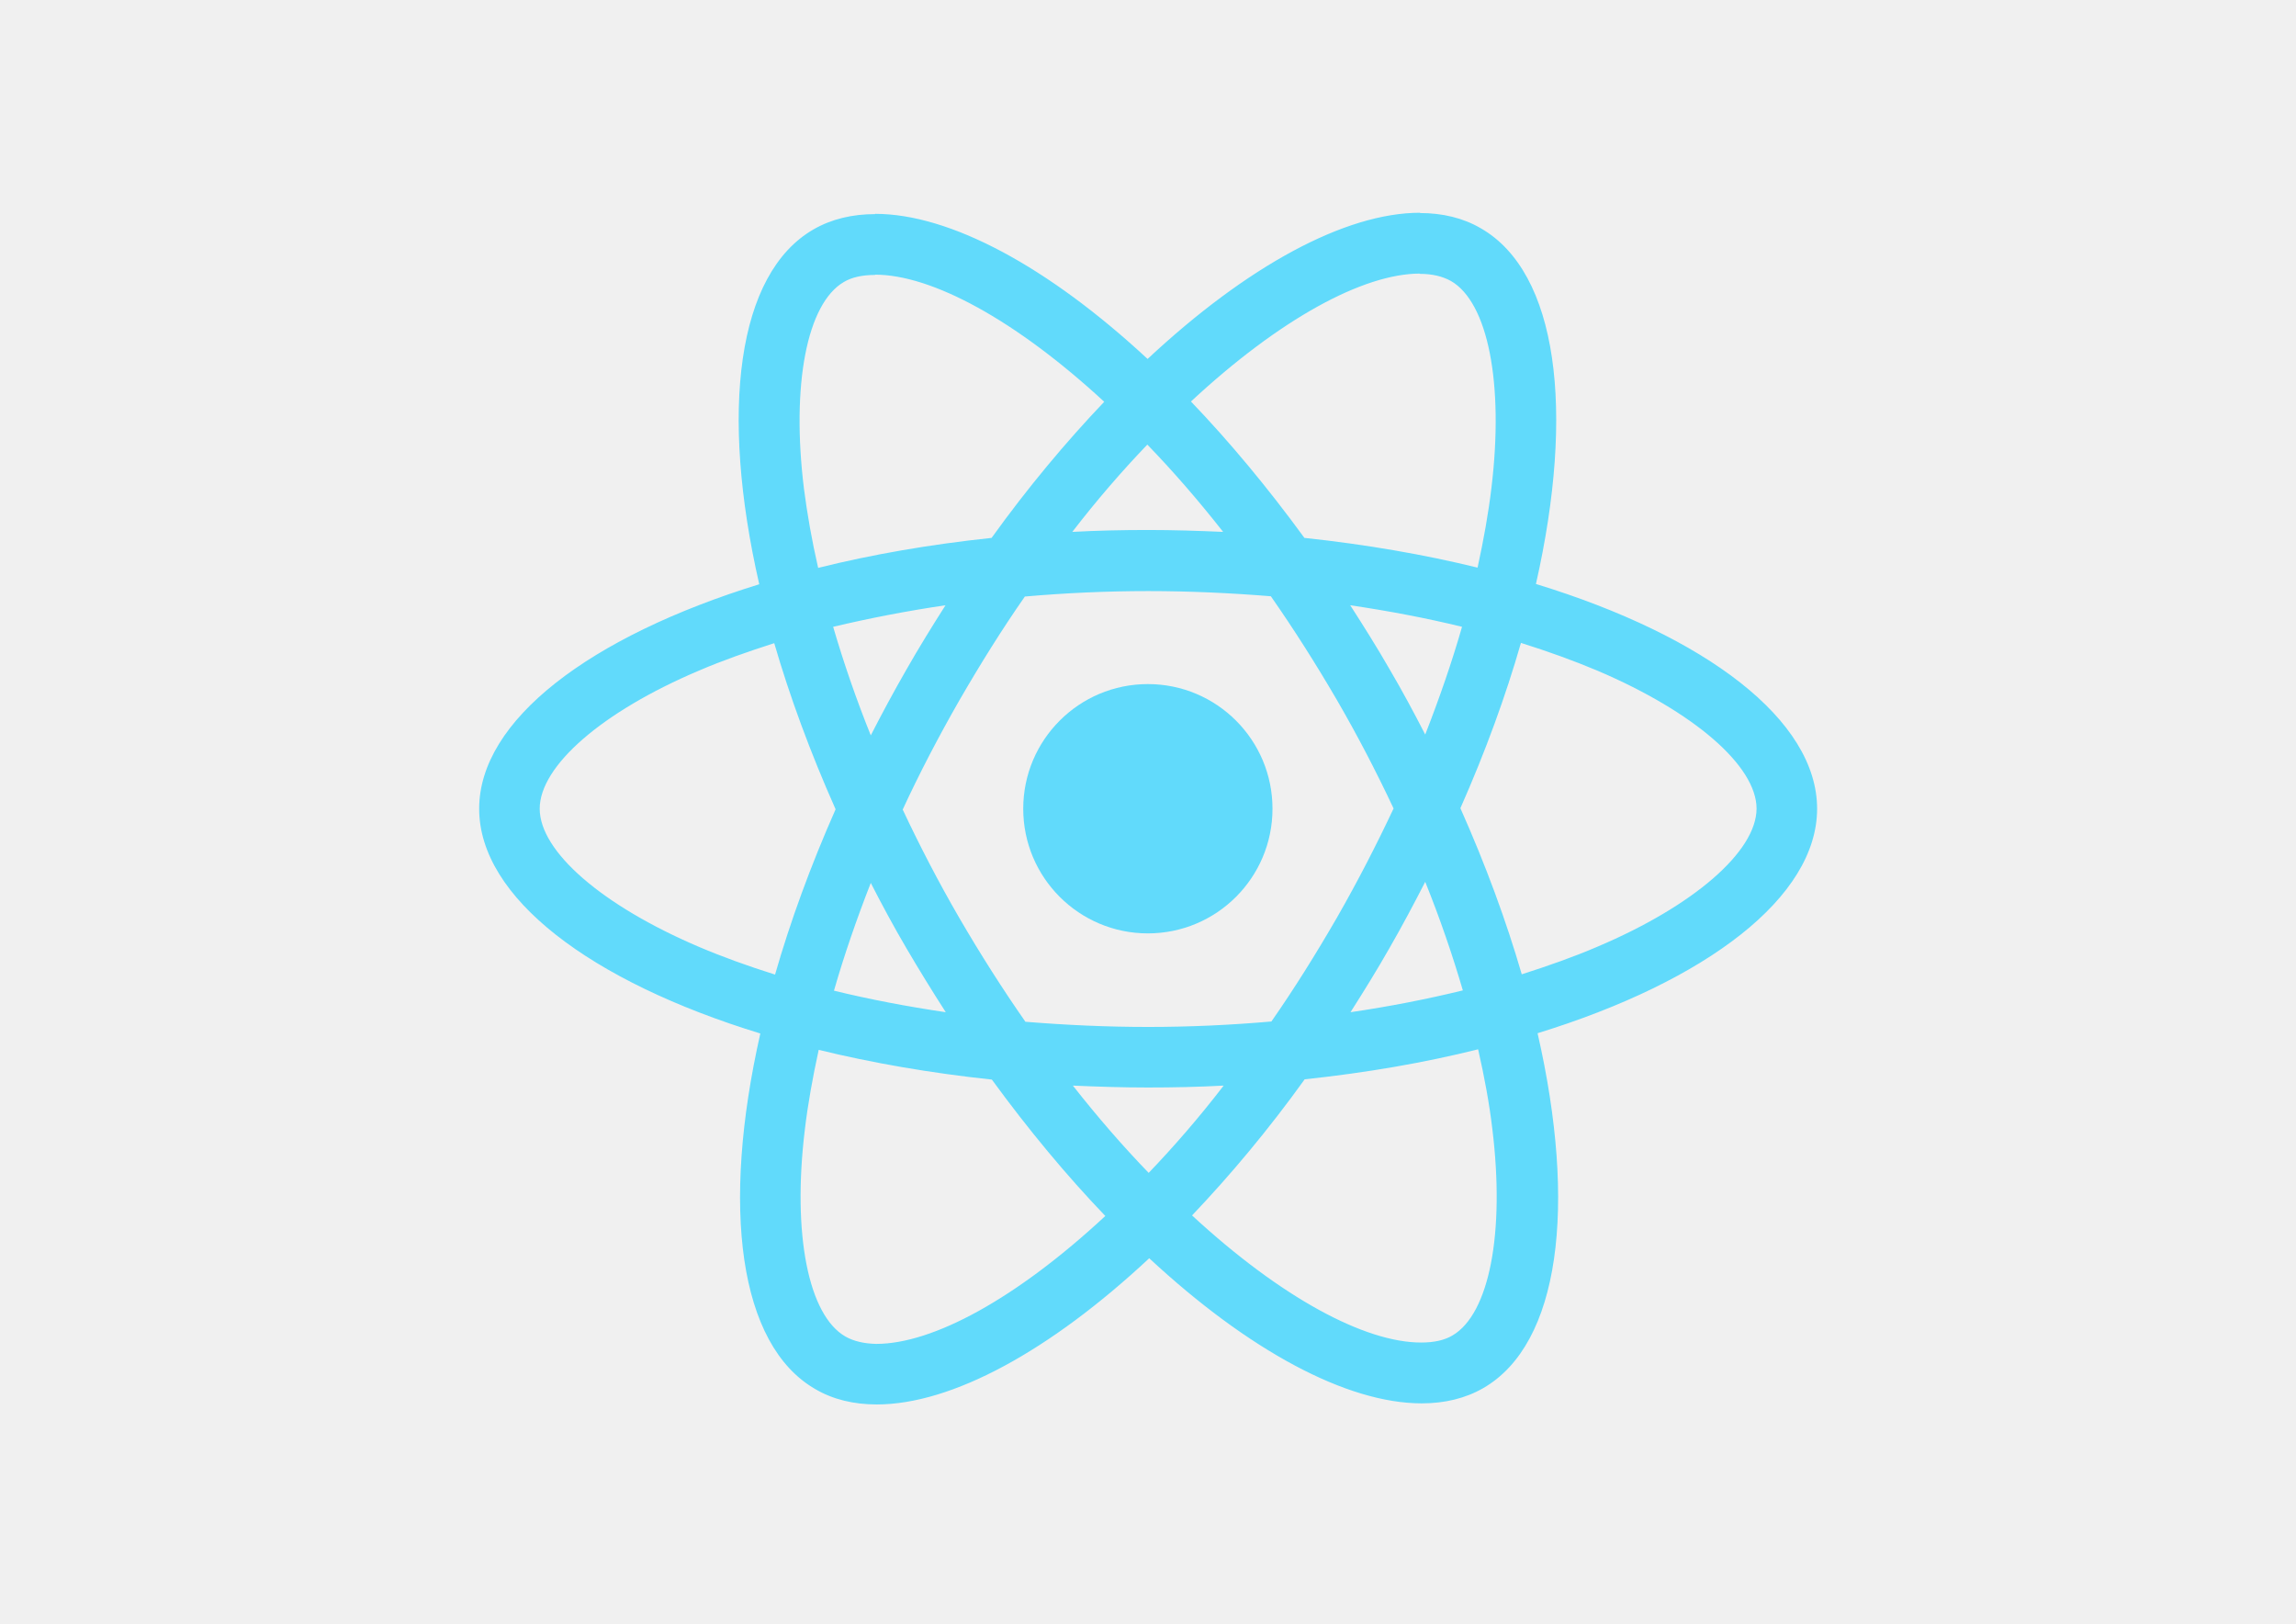
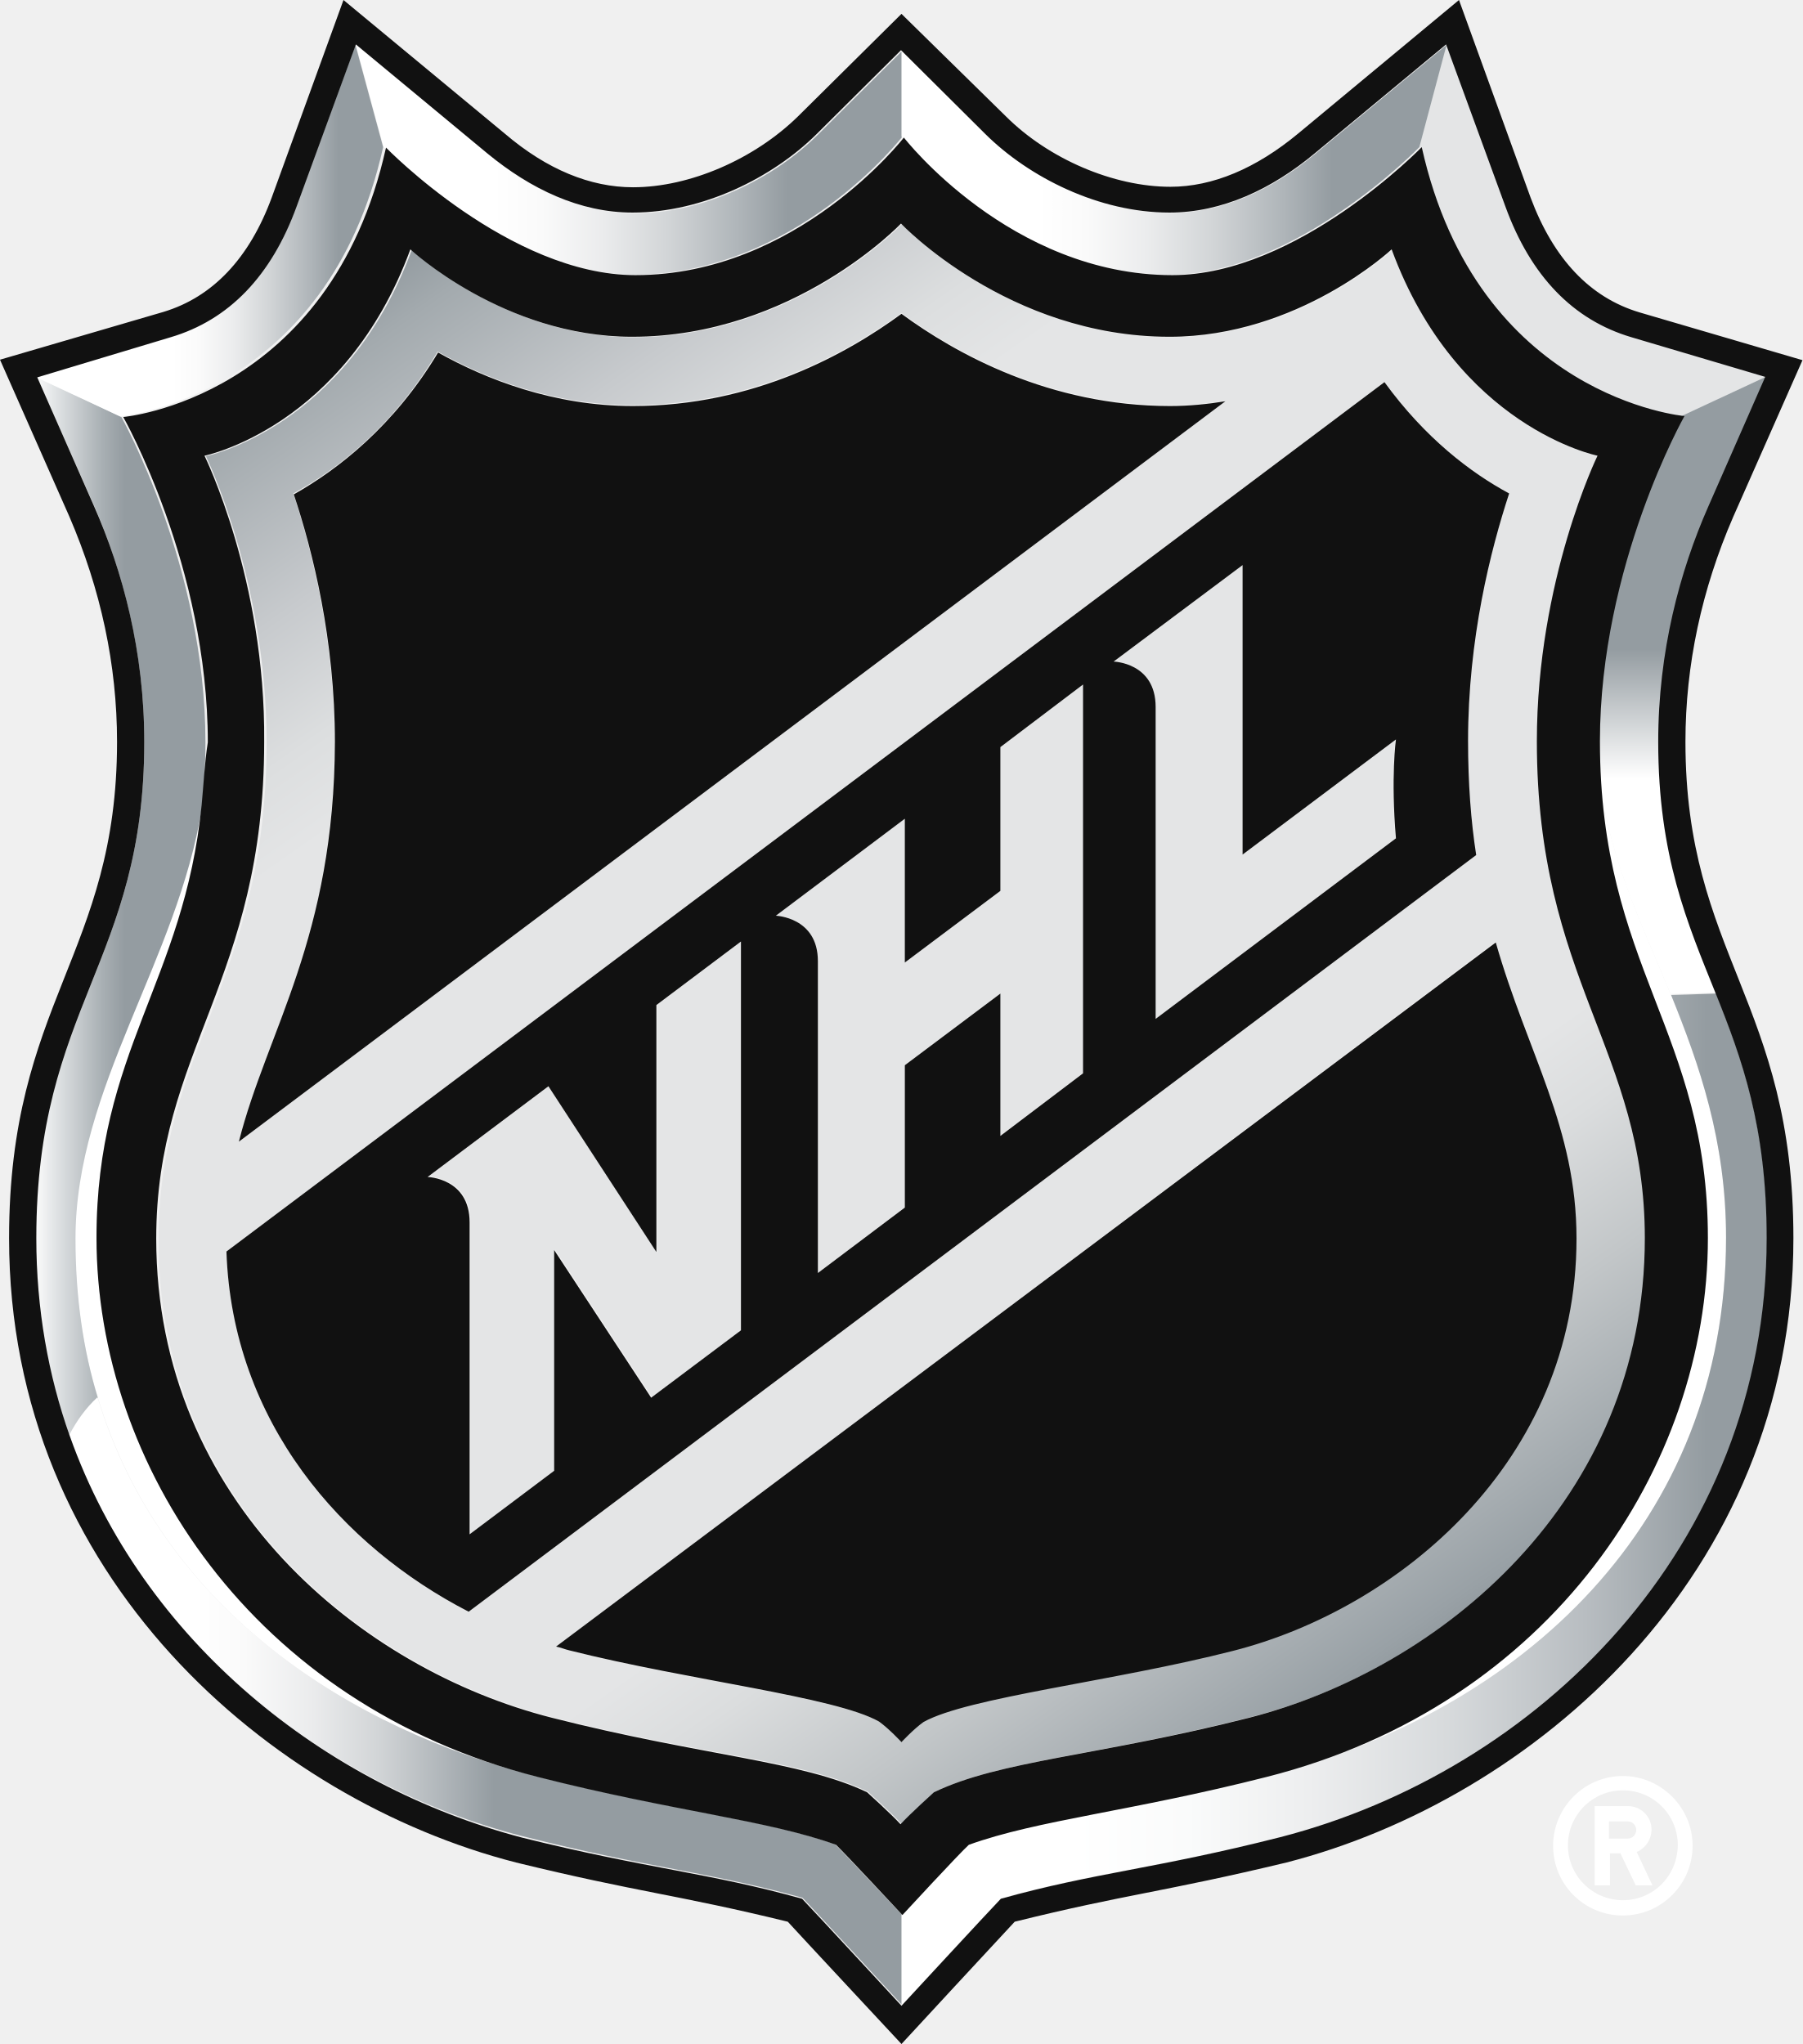
- <svg xmlns="http://www.w3.org/2000/svg" viewBox="0 0 841.9 595.3">
-   <g fill="#61DAFB">
-     <path d="M666.3 296.5c0-32.5-40.7-63.3-103.1-82.4 14.4-63.6 8-114.2-20.2-130.4-6.5-3.8-14.1-5.6-22.4-5.6v22.3c4.6 0 8.3.9 11.4 2.6 13.6 7.8 19.5 37.5 14.9 75.7-1.1 9.4-2.9 19.3-5.1 29.4-19.6-4.8-41-8.5-63.5-10.9-13.5-18.5-27.5-35.3-41.6-50 32.6-30.3 63.2-46.9 84-46.9V78c-27.5 0-63.5 19.6-99.9 53.6-36.4-33.8-72.4-53.2-99.9-53.2v22.3c20.7 0 51.4 16.5 84 46.6-14 14.7-28 31.4-41.3 49.9-22.6 2.4-44 6.1-63.6 11-2.3-10-4-19.7-5.2-29-4.7-38.2 1.1-67.9 14.6-75.8 3-1.8 6.9-2.6 11.5-2.6V78.5c-8.4 0-16 1.8-22.6 5.6-28.1 16.2-34.4 66.7-19.9 130.1-62.2 19.2-102.7 49.9-102.7 82.3 0 32.5 40.7 63.3 103.1 82.4-14.4 63.6-8 114.2 20.2 130.4 6.5 3.8 14.1 5.6 22.5 5.6 27.5 0 63.5-19.6 99.9-53.6 36.4 33.8 72.4 53.2 99.9 53.2 8.4 0 16-1.8 22.6-5.6 28.1-16.2 34.4-66.7 19.9-130.1 62-19.1 102.5-49.9 102.5-82.3zm-130.2-66.7c-3.7 12.9-8.3 26.2-13.5 39.5-4.1-8-8.4-16-13.1-24-4.6-8-9.5-15.8-14.4-23.4 14.2 2.1 27.9 4.7 41 7.9zm-45.8 106.5c-7.8 13.5-15.8 26.3-24.1 38.2-14.9 1.3-30 2-45.2 2-15.1 0-30.2-.7-45-1.9-8.3-11.9-16.4-24.6-24.2-38-7.6-13.1-14.5-26.4-20.8-39.8 6.2-13.4 13.2-26.8 20.7-39.9 7.8-13.5 15.8-26.3 24.1-38.2 14.9-1.3 30-2 45.2-2 15.1 0 30.2.7 45 1.9 8.3 11.9 16.4 24.6 24.2 38 7.6 13.1 14.5 26.4 20.8 39.8-6.3 13.4-13.2 26.8-20.7 39.9zm32.3-13c5.4 13.4 10 26.8 13.8 39.8-13.1 3.2-26.9 5.9-41.2 8 4.9-7.7 9.8-15.6 14.4-23.7 4.6-8 8.9-16.1 13-24.1zM421.2 430c-9.3-9.6-18.6-20.3-27.8-32 9 .4 18.2.7 27.5.7 9.4 0 18.7-.2 27.8-.7-9 11.7-18.3 22.4-27.5 32zm-74.4-58.9c-14.2-2.1-27.9-4.7-41-7.9 3.7-12.9 8.3-26.2 13.5-39.5 4.1 8 8.4 16 13.1 24 4.7 8 9.5 15.8 14.4 23.4zM420.7 163c9.3 9.6 18.6 20.3 27.8 32-9-.4-18.2-.7-27.5-.7-9.4 0-18.7.2-27.8.7 9-11.7 18.3-22.4 27.5-32zm-74 58.9c-4.9 7.7-9.8 15.6-14.4 23.7-4.6 8-8.9 16-13 24-5.4-13.4-10-26.8-13.8-39.8 13.1-3.1 26.9-5.8 41.2-7.9zm-90.5 125.2c-35.4-15.1-58.3-34.9-58.3-50.6 0-15.7 22.9-35.6 58.3-50.6 8.6-3.7 18-7 27.7-10.1 5.7 19.6 13.2 40 22.5 60.9-9.2 20.8-16.6 41.1-22.2 60.6-9.9-3.1-19.3-6.5-28-10.2zM310 490c-13.6-7.8-19.5-37.5-14.9-75.7 1.1-9.4 2.9-19.3 5.1-29.4 19.6 4.8 41 8.5 63.5 10.9 13.5 18.5 27.5 35.3 41.6 50-32.6 30.3-63.2 46.9-84 46.9-4.5-.1-8.3-1-11.3-2.7zm237.2-76.2c4.7 38.2-1.1 67.9-14.6 75.8-3 1.8-6.9 2.6-11.5 2.6-20.7 0-51.4-16.5-84-46.6 14-14.7 28-31.4 41.3-49.9 22.6-2.4 44-6.1 63.6-11 2.3 10.1 4.1 19.8 5.2 29.1zm38.5-66.7c-8.6 3.7-18 7-27.7 10.1-5.7-19.6-13.2-40-22.5-60.9 9.2-20.8 16.6-41.1 22.2-60.6 9.9 3.1 19.3 6.5 28.1 10.2 35.4 15.1 58.3 34.9 58.3 50.6-.1 15.7-23 35.6-58.4 50.6zM320.8 78.4z" />
-     <circle cx="420.9" cy="296.5" r="45.7" />
-     <path d="M520.5 78.1z" />
-   </g>
+ <svg xmlns="http://www.w3.org/2000/svg" viewBox="1 51.337 607.812 689.326">
+   <path d="M33.54 468.734c0-62.666 29.32-86.508 35.442-145.63-8.216 52.034-42.69 94.563-42.69 145.79 0 19.655 2.74 37.697 7.732 53.807 21.748 72.01 86.025 112.123 148.37 127.91C86.218 626.285 33.54 545.577 33.54 468.734zm549.496 0c0-32.702-9.02-58.316-18.687-82.158-11.76-28.353-24.488-53.967-24.488-85.38 0 76.198 36.407 97.785 36.407 167.54 0 76.84-52.68 157.39-148.692 181.875 86.67-22.07 155.458-85.38 155.458-181.876zM548.24 650.288c-13.05 0-23.52 10.632-23.52 23.52 0 13.05 10.47 23.52 23.52 23.52 13.05 0 23.52-10.632 23.52-23.52 0-12.887-10.633-23.52-23.52-23.52zm0 41.885c-10.15 0-18.526-8.216-18.526-18.526 0-10.15 8.216-18.526 18.526-18.526s18.526 8.217 18.526 18.527c-.16 10.47-8.377 18.526-18.526 18.526zm9.666-23.842c0-4.35-3.544-7.893-7.894-7.893h-11.277v26.742h5.155v-10.794h3.544l5.155 10.793h5.637L552.91 675.9c2.74-1.127 4.996-4.027 4.996-7.57zm-8.055 3.062h-6.282v-5.8h6.283c1.612 0 2.9 1.29 2.9 2.9 0 1.61-1.288 2.9-2.9 2.9z" fill="#FFF" />
+   <path d="M551.3 165.07c-19.653-5.8-33.83-20.62-42.528-44.14l-19.976-54.61-9.183 34.473c18.848 84.736 88.602 90.858 88.602 90.858l28.353-13.21-45.267-13.37zM222.507 473.567l-36.407-55.9-40.597 30.447s14.176.322 14.176 15.304v105.195l28.513-21.426V472.76l32.702 49.78 30.286-22.715v-131.13l-28.513 21.425v83.447h-.16zM338.333 351.78l-32.22 24.163v-48.49l-43.656 32.702s14.176.322 14.176 15.304v105.194l29.32-22.07v-48.006l32.218-24.164v48.006l27.87-21.103v-131.13l-27.87 21.102v48.49h.163zm81.675-12.244v-97.624l-43.657 32.702s14.177.322 14.177 15.304v105.195l81.03-60.894c-1.77-20.943 0-33.348 0-33.348l-51.55 38.664z" fill="#E4E5E6" />
+   <linearGradient id="a" gradientUnits="userSpaceOnUse" x1="12620.67" y1="11642.984" x2="12637.159" y2="11642.984" gradientTransform="matrix(4.433 0 0 4.433 -55944.156 -51260.152)">
+     <stop offset=".11" stop-color="#FFF" />
+     <stop offset=".24" stop-color="#DCDFE1" />
+     <stop offset=".44" stop-color="#A8AFB3" />
+     <stop offset=".54" stop-color="#949CA1" />
+   </linearGradient>
+   <path d="M49.65 301.518c0 74.426-36.406 89.247-36.406 167.378 0 23.842 4.027 46.234 11.277 66.693 2.256-4.673 5.64-9.345 9.506-12.728-4.994-16.27-7.57-34.152-7.57-53.806 0-51.067 34.473-93.757 42.69-145.63.643-6.766 1.127-13.854 1.127-21.748 0-59.444-28.353-109.706-28.353-109.706l-28.353-13.37 19.33 43.656c9.344 21.75 16.754 48.652 16.754 79.26z" fill="url(#a)" />
+   <linearGradient id="b" gradientUnits="userSpaceOnUse" x1="198.467" y1="769.455" x2="198.467" y2="756.525" gradientTransform="matrix(16.11 0 0 16.11 -2628.902 -12008.96)">
+     <stop offset="0" stop-color="#FFF" />
+     <stop offset=".35" stop-color="#FFF" />
+     <stop offset=".56" stop-color="#949CA1" />
+     <stop offset="1" stop-color="#949CA1" />
+   </linearGradient>
+   <path d="M539.863 301.196c0 31.575 12.726 57.19 24.487 85.38l15.304-.483c-9.505-23.52-19.17-46.073-19.17-84.736 0-30.447 7.41-57.51 16.915-79.42l19.33-43.657-28.353 13.21c-.16.16-28.514 50.262-28.514 109.706z" fill="url(#b)" />
+   <linearGradient id="c" gradientUnits="userSpaceOnUse" x1="164.702" y1="784.255" x2="182.132" y2="784.255" gradientTransform="matrix(16.11 0 0 16.11 -2628.902 -12008.96)">
+     <stop offset=".15" stop-color="#FFF" />
+     <stop offset=".21" stop-color="#FAFAFA" />
+     <stop offset=".29" stop-color="#EBECED" />
+     <stop offset=".37" stop-color="#D2D5D7" />
+     <stop offset=".45" stop-color="#AFB5B9" />
+     <stop offset=".51" stop-color="#949CA1" />
+   </linearGradient>
+   <path d="M282.594 673.325c-23.198-8.377-54.61-11.277-100.362-22.875-62.344-15.788-126.782-55.9-148.368-127.91-3.866 3.544-7.088 8.055-9.505 12.727 24.647 69.432 86.185 118.244 152.878 135.32 42.69 10.793 62.505 11.92 94.402 20.78 4.188 4.35 33.508 36.086 33.508 36.086v-30.447c-.162 0-19.493-20.78-22.554-23.68z" fill="url(#c)" />
+   <linearGradient id="d" gradientUnits="userSpaceOnUse" x1="192.458" y1="783.386" x2="171.815" y2="753.915" gradientTransform="matrix(16.11 0 0 16.11 -2628.902 -12008.96)">
+     <stop offset="0" stop-color="#949CA1" />
+     <stop offset=".01" stop-color="#99A1A6" />
+     <stop offset=".12" stop-color="#C2C6C8" />
+     <stop offset=".2" stop-color="#DBDDDE" />
+     <stop offset=".25" stop-color="#E4E5E6" />
+     <stop offset=".75" stop-color="#E4E5E6" />
+     <stop offset=".8" stop-color="#DCDEDF" />
+     <stop offset=".87" stop-color="#C7CACD" />
+     <stop offset=".97" stop-color="#A3AAAE" />
+     <stop offset="1" stop-color="#949CA1" />
+   </linearGradient>
+   <path d="M187.387 630.474c50.906 12.888 84.092 14.337 106.323 25.13 0 0 8.216 7.41 11.277 10.794 3.06-3.383 11.277-10.793 11.277-10.793 22.392-10.632 55.578-12.243 106.323-25.13 64.116-16.272 133.387-72.816 133.387-161.58 0-63.47-36.407-86.83-36.407-167.538 0-54.45 20.46-96.174 20.46-96.174s-47.363-9.505-69.433-69.593c0 0-31.413 29.48-74.91 29.48-54.45 0-90.534-38.18-90.534-38.18s-36.246 38.18-90.535 38.18c-43.335 0-74.748-29.48-74.748-29.48-22.07 60.088-69.432 69.593-69.432 69.593s20.46 41.885 20.46 96.335c0 80.71-36.408 104.067-36.408 167.54-.487 88.6 68.784 144.984 132.9 161.416zm345.066-161.74c0 75.392-60.088 124.85-115.827 139.025-40.274 10.148-89.408 15.625-104.23 24.002-3.382 2.416-7.41 6.927-7.41 6.927s-4.026-4.35-7.57-6.767c-14.983-8.377-64.117-13.693-104.23-24.003-1.45-.322-3.06-.805-4.51-1.29L505.39 368.856c10.63 37.697 27.063 62.344 27.063 99.88zM509.9 217.748c-6.445 19.33-13.855 49.134-13.855 83.447 0 14.337.967 27.064 2.74 38.502l-339.75 255.175c-42.53-21.91-79.743-63.794-81.676-121.466l390.493-293.193c13.694 18.687 29.16 30.447 42.046 37.535zm-396.133 83.448c0-34.474-7.57-64.277-13.854-83.447 14.982-8.217 33.83-22.715 48.65-47.846 16.11 9.02 38.825 18.043 65.728 18.043 40.758 0 72.494-17.72 90.698-31.09 18.043 13.37 49.778 31.09 90.535 31.09 6.444 0 12.726-.483 18.687-1.45L81.548 436.354c9.504-37.535 32.22-68.787 32.22-135.158z" fill="url(#d)" />
+   <linearGradient id="e" gradientUnits="userSpaceOnUse" x1="170.702" y1="751.99" x2="182.132" y2="751.99" gradientTransform="matrix(16.11 0 0 16.11 -2628.902 -12008.96)">
+     <stop offset=".25" stop-color="#FFF" />
+     <stop offset=".34" stop-color="#FAFAFA" />
+     <stop offset=".45" stop-color="#EBECED" />
+     <stop offset=".57" stop-color="#D2D5D7" />
+     <stop offset=".7" stop-color="#AFB5B9" />
+     <stop offset=".79" stop-color="#949CA1" />
+   </linearGradient>
+   <path d="M214.45 143.967c54.773 0 90.698-46.395 90.698-46.395V68.574l-28.514 28.353c-14.66 14.5-38.18 26.42-62.022 26.42-17.72 0-34.474-7.894-48.973-19.976l-44.624-36.89 9.344 34.474c-.162 0 41.723 43.013 84.09 43.013z" fill="url(#e)" />
+   <linearGradient id="f" gradientUnits="userSpaceOnUse" x1="182.122" y1="780.035" x2="200.242" y2="780.035" gradientTransform="matrix(16.11 0 0 16.11 -2628.902 -12008.96)">
+     <stop offset=".2" stop-color="#FFF" />
+     <stop offset=".33" stop-color="#FAFBFB" />
+     <stop offset=".47" stop-color="#EDEEEF" />
+     <stop offset=".63" stop-color="#D7DADC" />
+     <stop offset=".79" stop-color="#B8BDC1" />
+     <stop offset=".93" stop-color="#949CA1" />
+   </linearGradient>
+   <path d="M583.036 468.734c0 96.335-68.788 159.806-155.457 181.876-45.59 11.6-77.165 14.5-100.363 22.875-2.9 2.74-22.23 23.68-22.23 23.68v30.448s29.318-31.736 33.507-36.085c31.736-8.86 51.712-9.988 94.24-20.62 86.187-22.23 164.157-97.3 164.157-201.852 0-37.535-8.376-60.572-17.236-82.642l-15.143.483c9.505 23.52 18.526 49.135 18.526 81.837z" fill="url(#f)" />
+   <linearGradient id="g" gradientUnits="userSpaceOnUse" x1="182.122" y1="751.99" x2="193.532" y2="751.99" gradientTransform="matrix(16.11 0 0 16.11 -2628.902 -12008.96)">
+     <stop offset=".25" stop-color="#FFF" />
+     <stop offset=".34" stop-color="#FAFAFA" />
+     <stop offset=".45" stop-color="#EBECED" />
+     <stop offset=".57" stop-color="#D2D5D7" />
+     <stop offset=".7" stop-color="#AFB5B9" />
+     <stop offset=".79" stop-color="#949CA1" />
+   </linearGradient>
+   <path d="M395.522 143.967c42.368 0 84.092-43.012 84.092-43.012l9.183-34.474-44.3 36.73c-14.5 12.083-31.253 19.977-48.974 19.977-23.68 0-47.362-11.92-62.022-26.42l-28.513-28.353V97.41c0 .16 35.924 46.557 90.535 46.557z" fill="url(#g)" />
+   <linearGradient id="h" gradientUnits="userSpaceOnUse" x1="164.022" y1="753.475" x2="171.272" y2="753.475" gradientTransform="matrix(16.11 0 0 16.11 -2628.902 -12008.96)">
+     <stop offset=".39" stop-color="#FFF" />
+     <stop offset=".47" stop-color="#FAFAFA" />
+     <stop offset=".57" stop-color="#EBECED" />
+     <stop offset=".67" stop-color="#D2D5D7" />
+     <stop offset=".79" stop-color="#AFB5B9" />
+     <stop offset=".87" stop-color="#949CA1" />
+   </linearGradient>
+   <path d="M130.198 100.954l-9.344-34.474-19.976 54.61c-8.538 23.52-22.875 38.342-42.53 44.14l-45.106 13.372 28.353 13.21c0-.16 69.755-6.283 88.603-90.858z" fill="url(#h)" />
+   <path d="M81.548 436.354l332.66-249.697c-5.96.967-12.242 1.61-18.686 1.61-40.596 0-72.332-17.72-90.535-31.09-18.204 13.37-49.778 31.09-90.535 31.09-26.742 0-49.617-9.02-65.727-18.042-14.982 24.97-33.83 39.468-48.65 47.845 6.443 19.33 13.853 49.134 13.853 83.447-.16 66.05-22.876 97.302-32.38 134.837zm106.967 170.278c1.61.322 3.06.967 4.51 1.29 40.275 10.148 89.57 15.625 104.39 24.002 3.384 2.416 7.572 6.927 7.572 6.927s4.027-4.35 7.41-6.765c14.982-8.377 64.116-13.693 104.39-24.003 55.738-14.176 115.826-63.794 115.826-139.025 0-37.535-16.432-62.183-27.225-99.88L188.515 606.633zM40.468 301.518c0 71.526-36.407 87.797-36.407 167.378 0 114.54 88.603 189.448 170.923 210.55 41.563 10.15 54.128 10.794 91.663 19.977 3.06 3.383 38.34 41.24 38.34 41.24s35.12-38.018 38.18-41.24c37.696-9.344 50.1-9.988 91.663-19.976 82.32-21.103 170.92-96.174 170.92-210.55 0-79.582-36.406-95.69-36.406-167.38 0-25.935 5.477-51.388 16.11-75.875l23.358-52.84-54.933-16.108c-16.755-4.994-28.998-18.043-36.73-38.663L492.983 51.34l-54.128 44.946c-14.337 11.92-28.997 18.043-43.173 18.043-19.17 0-41.08-9.344-55.578-23.842l-35.12-34.474-34.957 34.636c-14.66 14.337-36.407 23.842-55.578 23.842-14.337 0-28.997-5.96-43.173-18.043l-54.45-45.107L92.66 117.87c-7.57 20.62-19.976 33.67-36.57 38.663L1 172.643l23.36 52.838c10.63 24.648 16.108 50.1 16.108 76.038zM58.51 165.07c19.655-5.8 33.992-20.62 42.53-44.14l19.976-54.61 44.3 36.73c14.66 12.08 31.253 19.975 48.974 19.975 23.842 0 47.362-11.92 62.022-26.42l28.514-28.353 28.514 28.353c14.66 14.5 38.18 26.42 62.022 26.42 17.72 0 34.474-7.894 48.973-19.976l44.3-36.73 19.977 54.61c8.538 23.52 22.875 38.34 42.53 44.14l45.106 13.37-19.17 43.658c-9.666 21.91-16.915 48.973-16.915 79.42 0 38.502 9.827 61.055 19.33 84.736 8.86 22.07 17.238 44.945 17.238 82.642 0 104.712-77.808 179.782-163.994 202.013-42.53 10.792-62.505 11.92-94.24 20.78-4.19 4.35-33.51 36.085-33.51 36.085S275.67 696.04 271.48 691.69c-31.737-8.86-51.55-9.988-94.403-20.62-66.37-17.4-127.91-66.05-152.557-135.48-7.25-20.46-11.277-42.852-11.277-66.694 0-78.13 36.407-92.952 36.407-167.378 0-30.447-7.25-57.51-16.915-79.42l-19.17-43.496L58.51 165.07zm100.524 429.802l339.75-255.175c-1.773-11.438-2.74-24.164-2.74-38.502 0-34.474 7.572-64.277 13.854-83.447-12.888-6.927-28.353-18.687-42.046-37.535L77.36 473.406c1.932 57.672 39.145 99.557 81.674 121.466zm260.974-352.96v97.625l51.712-38.824s-1.772 12.565 0 33.347l-81.03 60.894V289.758c0-14.982-14.177-15.304-14.177-15.304l43.495-32.54zm-113.894 85.542v48.49l32.22-24.164v-48.49l27.868-21.103v131.13l-27.87 21.104v-48.005l-32.218 24.164v48.005l-29.32 22.07V375.46c0-14.82-14.175-15.304-14.175-15.304l43.494-32.702zm-120.177 90.213l36.407 55.9V390.28l28.514-21.425v131.13L220.572 522.7l-32.702-49.778v74.426l-28.514 21.426V463.58c0-14.983-14.176-15.305-14.176-15.305l40.757-30.608zM68.982 322.943c-5.96 59.444-35.44 83.125-35.44 145.79 0 76.843 52.677 157.39 148.85 181.877 45.59 11.6 77.327 14.5 100.524 22.875 2.9 2.74 22.392 23.68 22.392 23.68s19.33-20.94 22.392-23.68c23.198-8.377 54.772-11.277 100.362-22.875 96.174-24.325 148.852-104.873 148.852-181.715 0-69.754-36.407-91.34-36.407-167.54 0-59.443 28.514-109.705 28.514-109.705s-69.753-6.122-88.6-90.696c0 0-41.886 43.173-84.093 43.173-54.61 0-90.535-46.395-90.535-46.395s-35.924 46.395-90.535 46.395c-42.368 0-84.092-43.012-84.092-43.012-18.848 84.736-88.602 90.858-88.602 90.858s28.514 50.262 28.514 109.706c-1.128 7.248-1.45 14.66-2.095 21.263zm.967-117.92s47.36-9.506 69.43-69.594c0 0 31.576 29.48 74.75 29.48 54.45 0 90.696-38.18 90.696-38.18s36.085 38.18 90.535 38.18c43.497 0 74.91-29.48 74.91-29.48 22.07 60.087 69.432 69.592 69.432 69.592s-20.46 41.885-20.46 96.335c0 80.71 36.408 104.067 36.408 167.54 0 88.923-69.27 145.307-133.387 161.738-50.745 12.888-83.93 14.337-106.323 25.13 0 0-8.216 7.41-11.277 10.794-3.06-3.384-11.277-10.794-11.277-10.794-22.23-10.632-55.578-12.243-106.323-25.13-64.114-16.272-133.385-72.816-133.385-161.58 0-63.47 36.407-86.83 36.407-167.538.484-54.61-20.136-96.496-20.136-96.496z" fill="#111" />
</svg>
